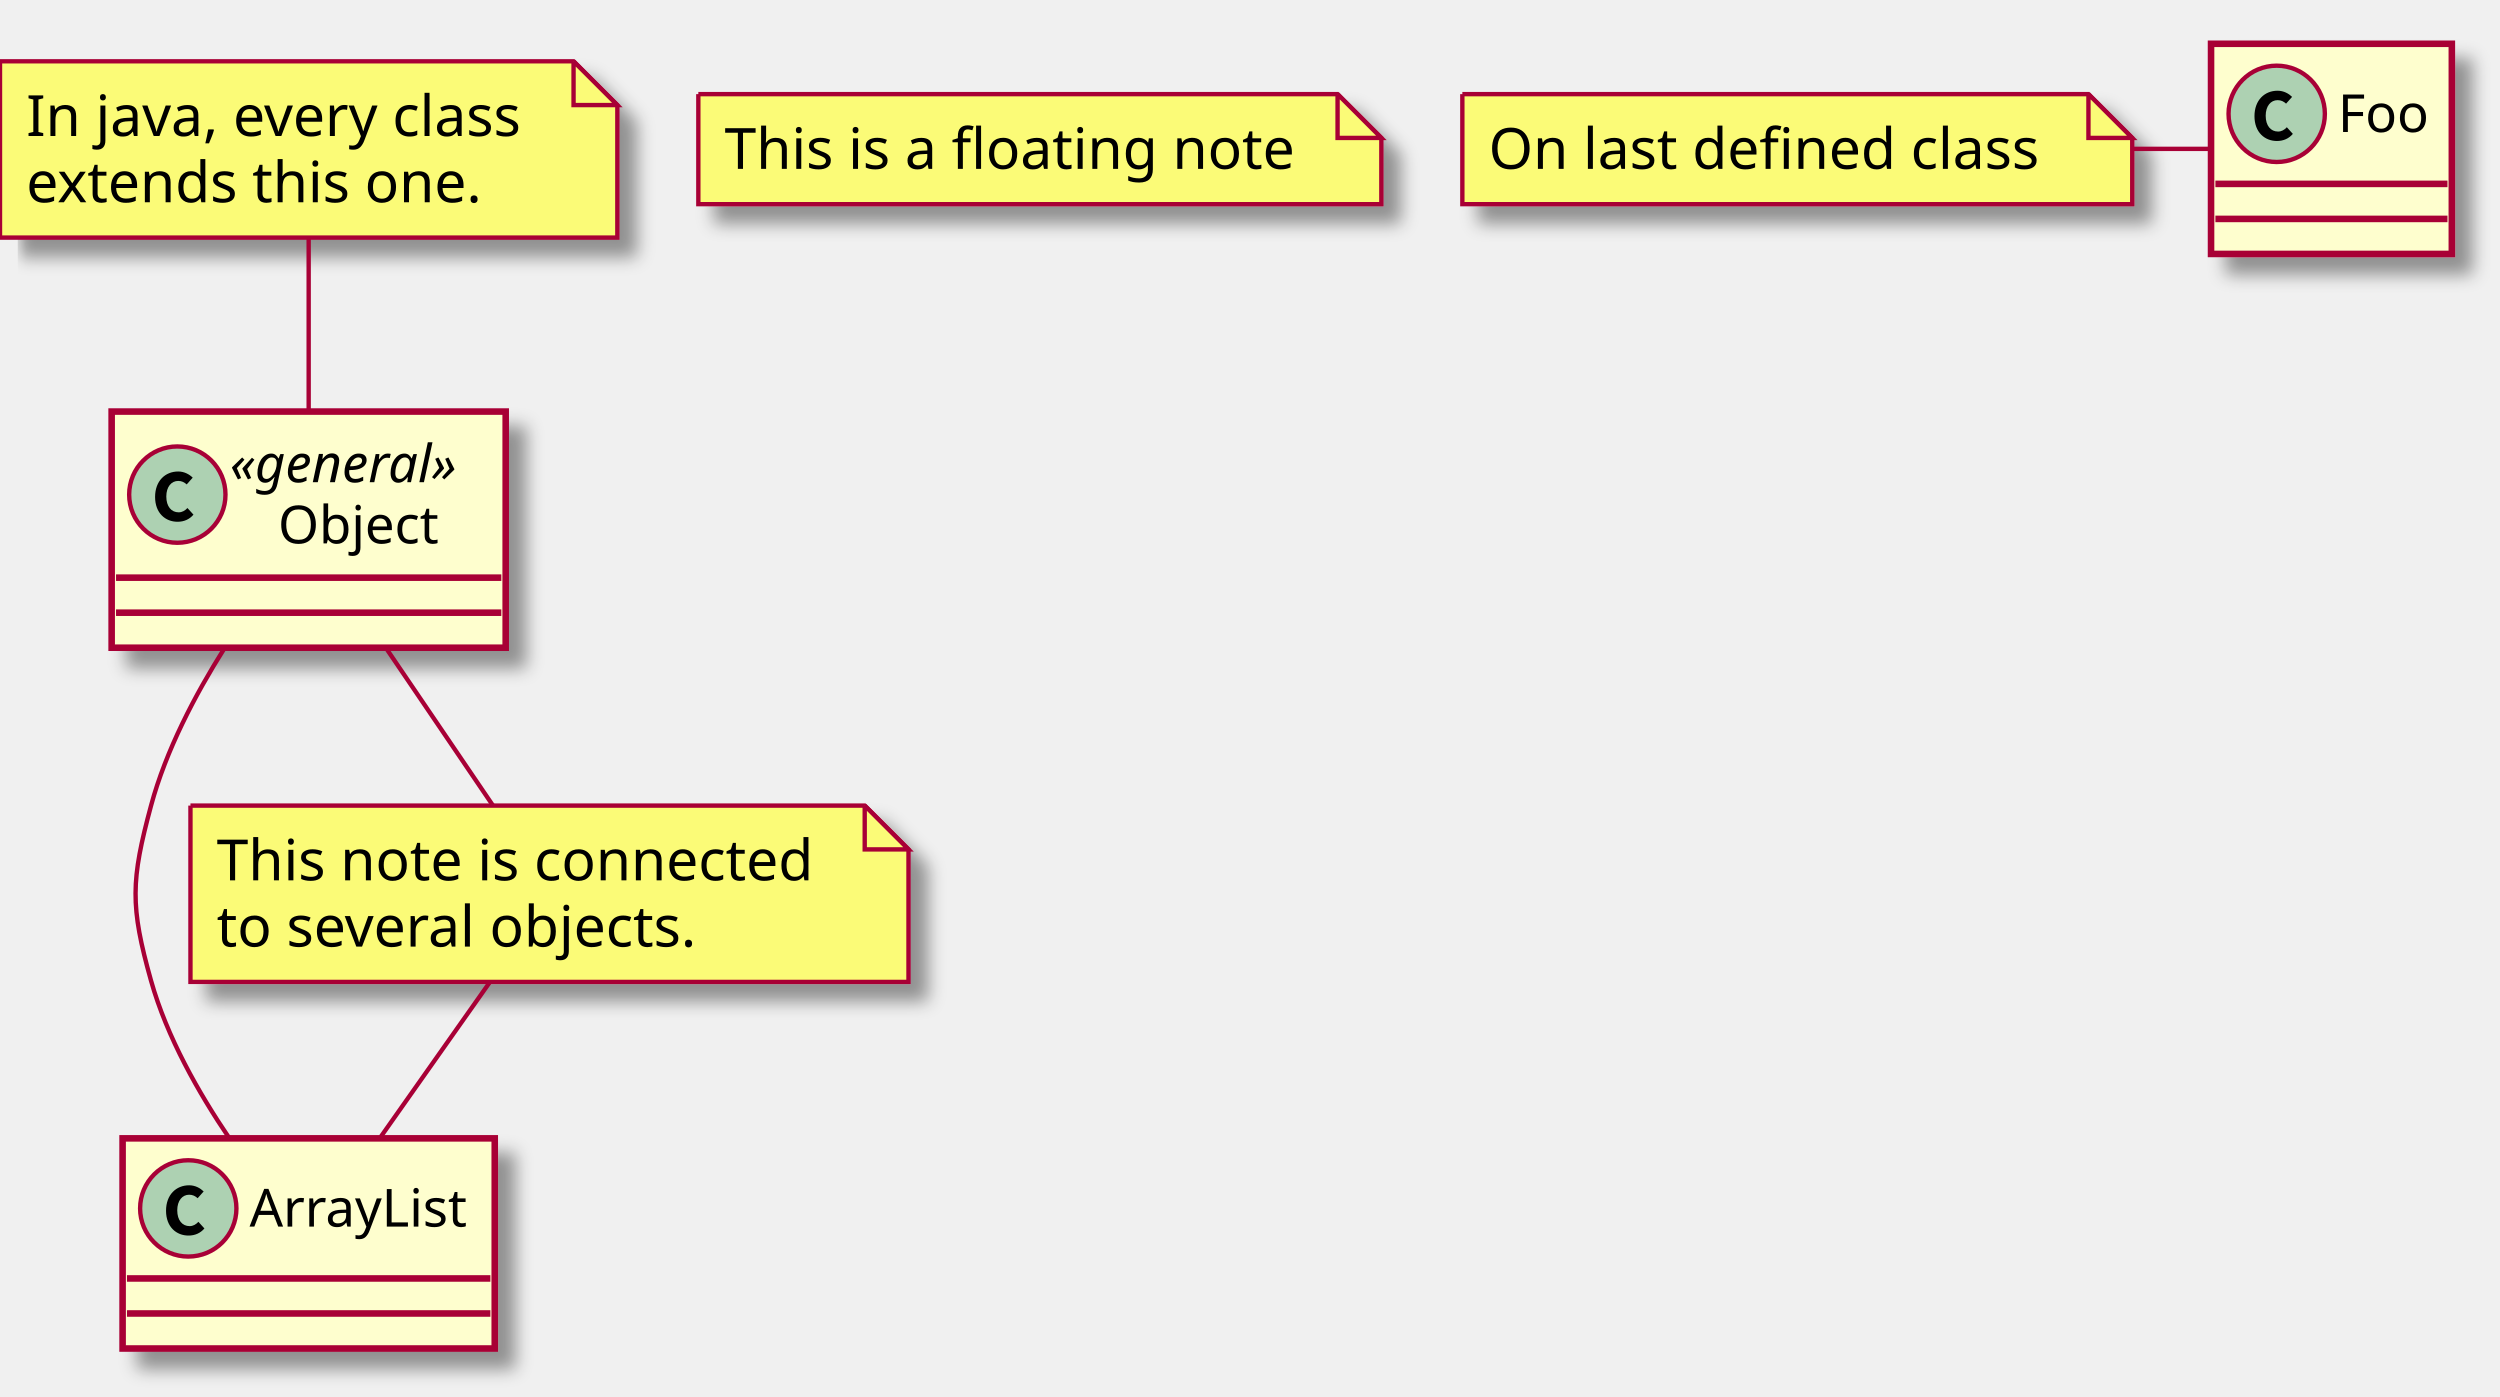
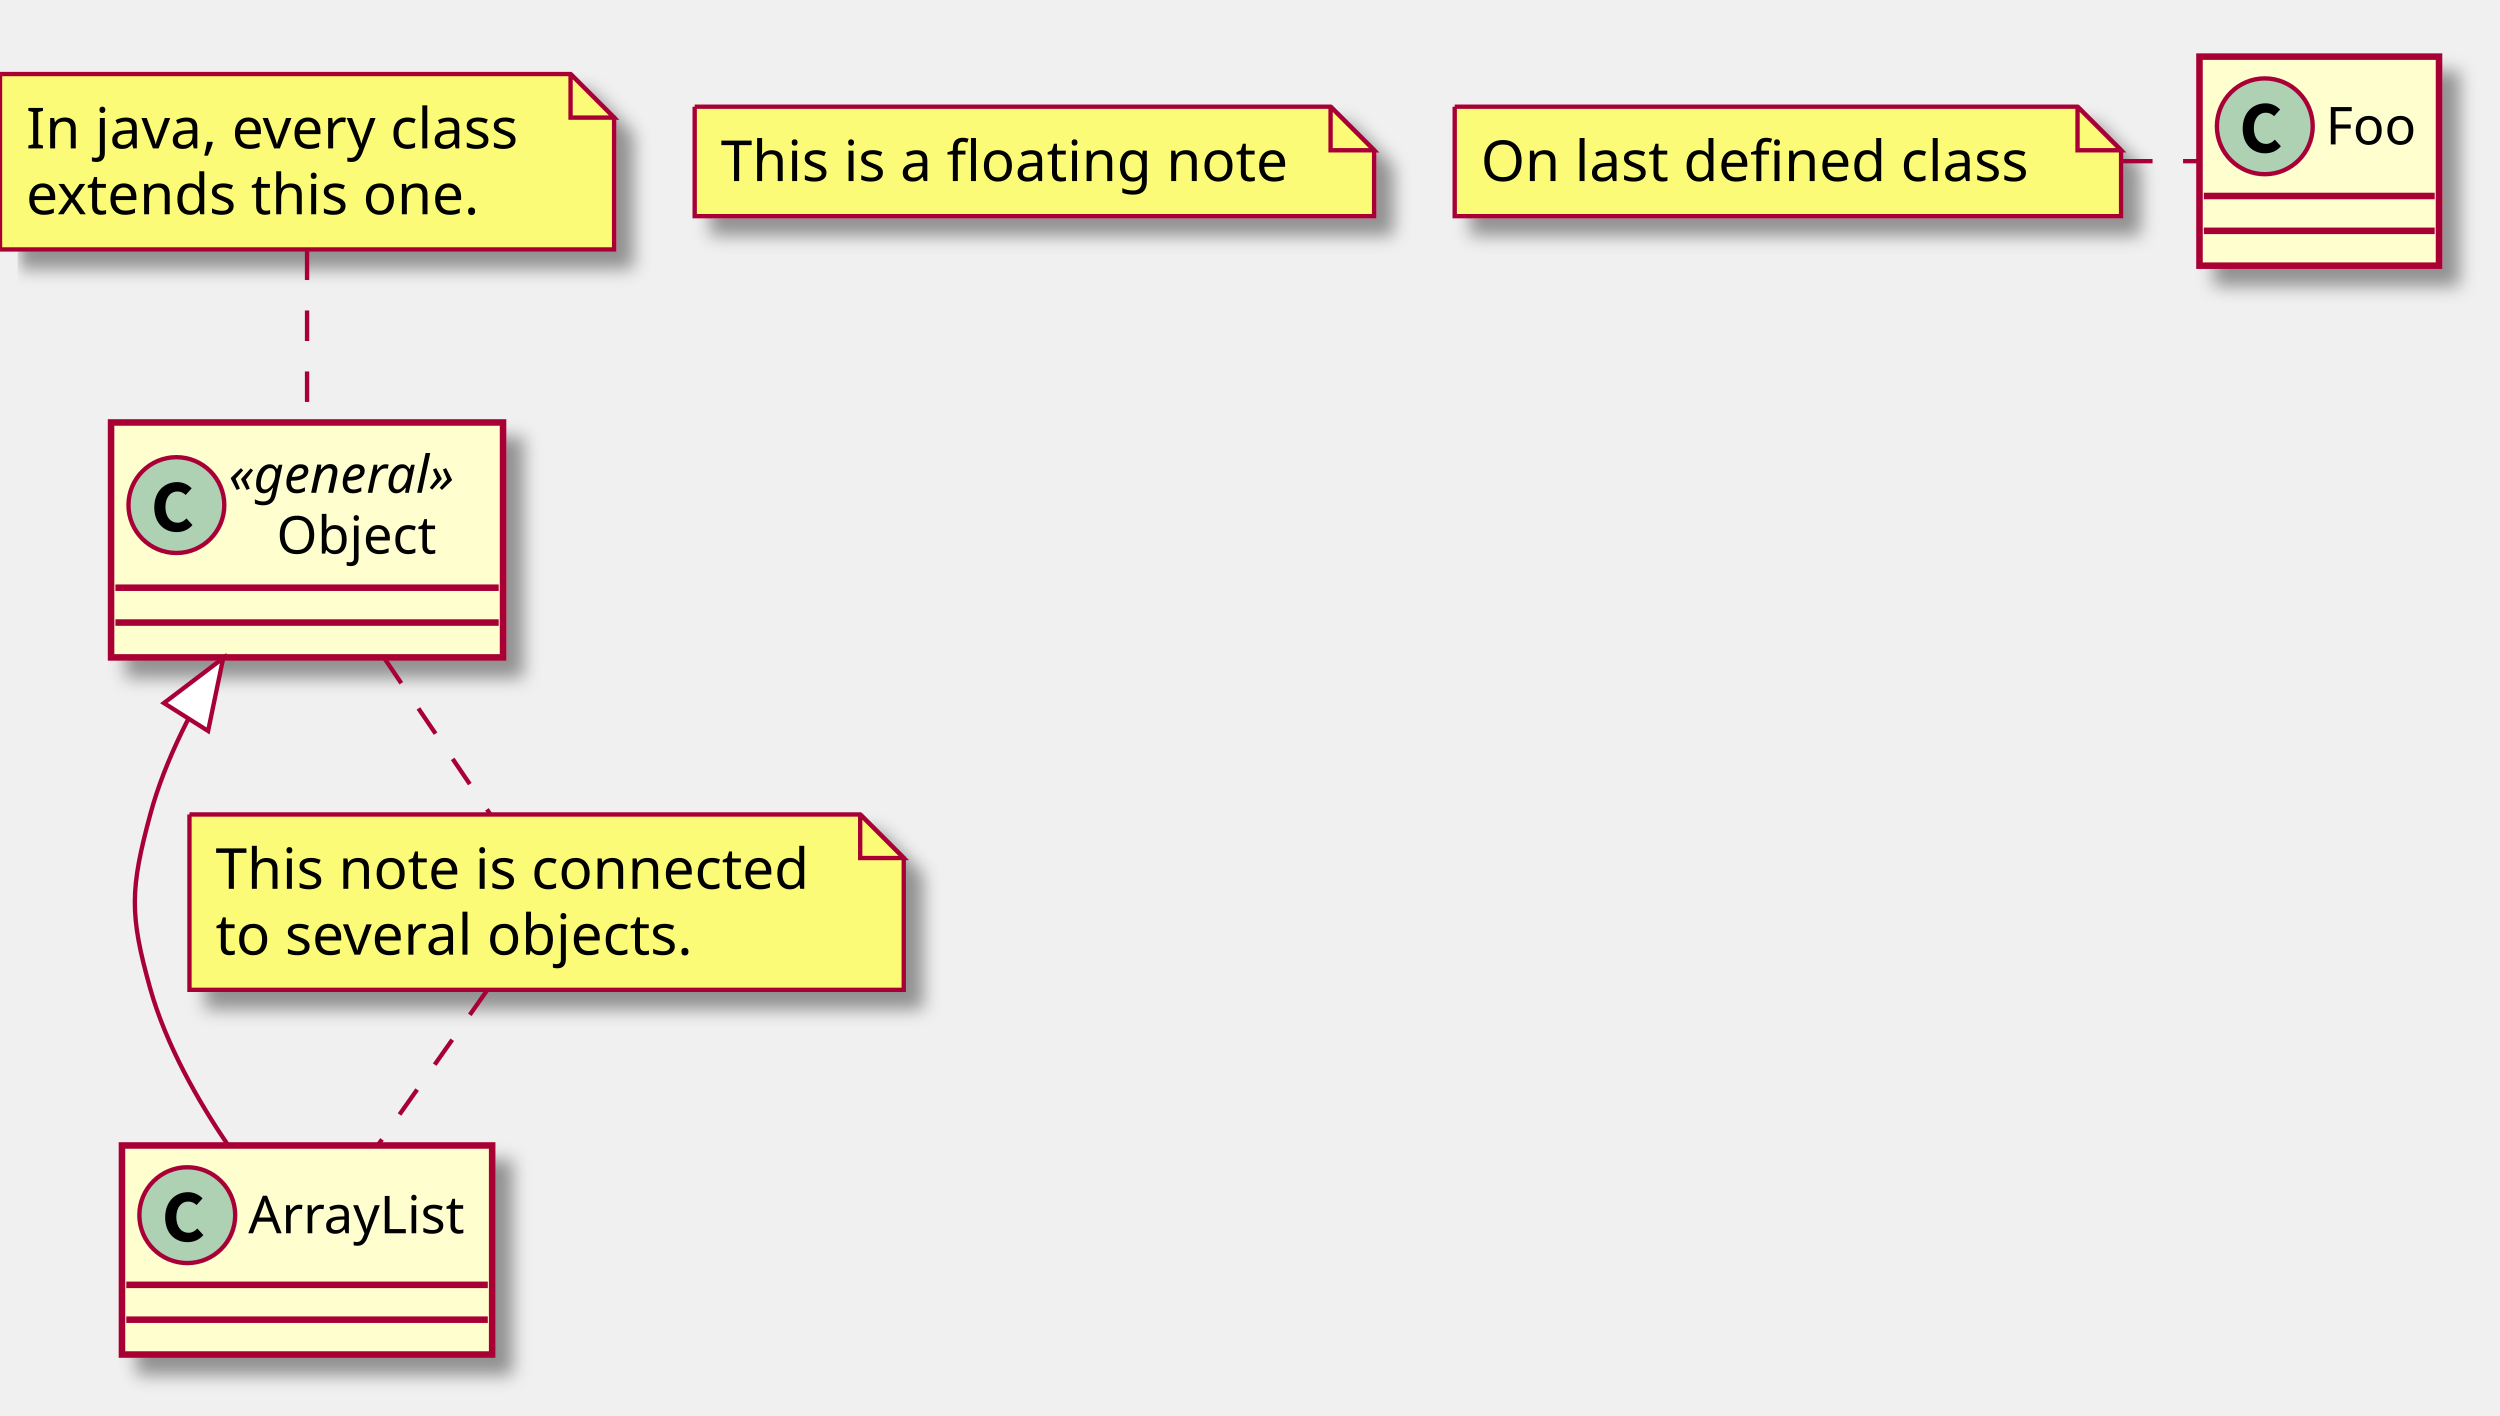
- <svg xmlns="http://www.w3.org/2000/svg" contentScriptType="application/ecmascript" contentStyleType="text/css" height="319px" preserveAspectRatio="none" style="width:571px;height:319px;" version="1.1" viewBox="0 0 571 319" width="571px" zoomAndPan="magnify">
+ <svg xmlns="http://www.w3.org/2000/svg" contentScriptType="application/ecmascript" contentStyleType="text/css" height="325px" preserveAspectRatio="none" style="width:574px;height:325px;" version="1.1" viewBox="0 0 574 325" width="574px" zoomAndPan="magnify">
  <defs>
-     <filter height="300%" id="f90r6htfxkdt0" width="300%" x="-1" y="-1">
+     <filter height="300%" id="fvn16uee6wzps" width="300%" x="-1" y="-1">
      <feGaussianBlur result="blurOut" stdDeviation="2.0" />
      <feColorMatrix in="blurOut" result="blurOut2" type="matrix" values="0 0 0 0 0 0 0 0 0 0 0 0 0 0 0 0 0 0 .4 0" />
      <feOffset dx="4.0" dy="4.0" in="blurOut2" result="blurOut3" />
      <feBlend in="SourceGraphic" in2="blurOut3" mode="normal" />
    </filter>
  </defs>
  <g>
-     <rect fill="#FEFECE" filter="url(#f90r6htfxkdt0)" height="53.938" id="Object" style="stroke: #A80036; stroke-width: 1.5;" width="90" x="25.5" y="94" />
-     <ellipse cx="40.5" cy="112.969" fill="#ADD1B2" rx="11" ry="11" style="stroke: #A80036; stroke-width: 1.0;" />
-     <path d="M40.547,119.172 C42.047,119.172 43.281,118.609 44.188,117.547 L42.812,116.031 C42.266,116.625 41.609,117.016 40.812,117.016 C39.141,117.016 37.984,115.688 37.984,113.406 C37.984,111.188 39.141,109.844 40.703,109.844 C41.516,109.844 42.109,110.156 42.641,110.641 L44.016,109.094 C43.266,108.359 42.109,107.688 40.703,107.688 C37.75,107.688 35.422,109.828 35.422,113.5 C35.422,117.219 37.797,119.172 40.547,119.172 Z " />
-     <text fill="#000000" font-family="sans-serif" font-size="12" font-style="italic" lengthAdjust="spacingAndGlyphs" textLength="62" x="52.5" y="110.139">
-       «general»
-     </text>
-     <text fill="#000000" font-family="sans-serif" font-size="12" lengthAdjust="spacingAndGlyphs" textLength="40" x="63.5" y="124.107">
-       Object
-     </text>
-     <line style="stroke: #A80036; stroke-width: 1.5;" x1="26.5" x2="114.5" y1="131.938" y2="131.938" />
-     <line style="stroke: #A80036; stroke-width: 1.5;" x1="26.5" x2="114.5" y1="139.938" y2="139.938" />
-     <rect fill="#FEFECE" filter="url(#f90r6htfxkdt0)" height="48" id="ArrayList" style="stroke: #A80036; stroke-width: 1.5;" width="85" x="28" y="260" />
-     <ellipse cx="43" cy="276" fill="#ADD1B2" rx="11" ry="11" style="stroke: #A80036; stroke-width: 1.0;" />
-     <path d="M43.047,282.203 C44.547,282.203 45.781,281.641 46.688,280.578 L45.312,279.062 C44.766,279.656 44.109,280.047 43.312,280.047 C41.641,280.047 40.484,278.719 40.484,276.438 C40.484,274.219 41.641,272.875 43.203,272.875 C44.016,272.875 44.609,273.188 45.141,273.672 L46.516,272.125 C45.766,271.391 44.609,270.719 43.203,270.719 C40.25,270.719 37.922,272.859 37.922,276.531 C37.922,280.25 40.297,282.203 43.047,282.203 Z " />
-     <text fill="#000000" font-family="sans-serif" font-size="12" lengthAdjust="spacingAndGlyphs" textLength="53" x="57" y="280.154">
-       ArrayList
-     </text>
-     <line style="stroke: #A80036; stroke-width: 1.5;" x1="29" x2="112" y1="292" y2="292" />
-     <line style="stroke: #A80036; stroke-width: 1.5;" x1="29" x2="112" y1="300" y2="300" />
-     <path d="M0,14 L0,54.266 L141,54.266 L141,24 L131,14 L0,14 " fill="#FBFB77" filter="url(#f90r6htfxkdt0)" style="stroke: #A80036; stroke-width: 1.0;" />
-     <path d="M131,14 L131,24 L141,24 L131,14 " fill="#FBFB77" style="stroke: #A80036; stroke-width: 1.0;" />
-     <text fill="#000000" font-family="sans-serif" font-size="13" lengthAdjust="spacingAndGlyphs" textLength="120" x="6" y="31.067">
-       In java, every class
-     </text>
-     <text fill="#000000" font-family="sans-serif" font-size="13" lengthAdjust="spacingAndGlyphs" textLength="110" x="6" y="46.2">
-       extends this one.
-     </text>
-     <path d="M159.5,21.5 L159.5,46.633 L315.5,46.633 L315.5,31.5 L305.5,21.5 L159.5,21.5 " fill="#FBFB77" filter="url(#f90r6htfxkdt0)" style="stroke: #A80036; stroke-width: 1.0;" />
-     <path d="M305.5,21.5 L305.5,31.5 L315.5,31.5 L305.5,21.5 " fill="#FBFB77" style="stroke: #A80036; stroke-width: 1.0;" />
-     <text fill="#000000" font-family="sans-serif" font-size="13" lengthAdjust="spacingAndGlyphs" textLength="135" x="165.5" y="38.567">
-       This is a floating note
-     </text>
-     <path d="M43.5,184 L43.5,224.266 L207.5,224.266 L207.5,194 L197.5,184 L43.5,184 " fill="#FBFB77" filter="url(#f90r6htfxkdt0)" style="stroke: #A80036; stroke-width: 1.0;" />
-     <path d="M197.5,184 L197.5,194 L207.5,194 L197.5,184 " fill="#FBFB77" style="stroke: #A80036; stroke-width: 1.0;" />
-     <text fill="#000000" font-family="sans-serif" font-size="13" lengthAdjust="spacingAndGlyphs" textLength="143" x="49.5" y="201.067">
-       This note is connected
-     </text>
-     <text fill="#000000" font-family="sans-serif" font-size="13" lengthAdjust="spacingAndGlyphs" textLength="117" x="49.5" y="216.2">
-       to several objects.
-     </text>
-     <rect fill="#FEFECE" filter="url(#f90r6htfxkdt0)" height="48" id="Foo" style="stroke: #A80036; stroke-width: 1.5;" width="55" x="505" y="10" />
-     <ellipse cx="520" cy="26" fill="#ADD1B2" rx="11" ry="11" style="stroke: #A80036; stroke-width: 1.0;" />
-     <path d="M520.047,32.203 C521.547,32.203 522.781,31.641 523.688,30.578 L522.312,29.062 C521.766,29.656 521.109,30.047 520.312,30.047 C518.641,30.047 517.484,28.719 517.484,26.438 C517.484,24.219 518.641,22.875 520.203,22.875 C521.016,22.875 521.609,23.188 522.141,23.672 L523.516,22.125 C522.766,21.391 521.609,20.719 520.203,20.719 C517.25,20.719 514.922,22.859 514.922,26.531 C514.922,30.25 517.297,32.203 520.047,32.203 Z " />
-     <text fill="#000000" font-family="sans-serif" font-size="12" lengthAdjust="spacingAndGlyphs" textLength="23" x="534" y="30.154">
-       Foo
-     </text>
-     <line style="stroke: #A80036; stroke-width: 1.5;" x1="506" x2="559" y1="42" y2="42" />
-     <line style="stroke: #A80036; stroke-width: 1.5;" x1="506" x2="559" y1="50" y2="50" />
-     <path d="M334,21.5 L334,46.633 L487,46.633 L487,31.5 L477,21.5 L334,21.5 " fill="#FBFB77" filter="url(#f90r6htfxkdt0)" style="stroke: #A80036; stroke-width: 1.0;" />
-     <path d="M477,21.5 L477,31.5 L487,31.5 L477,21.5 " fill="#FBFB77" style="stroke: #A80036; stroke-width: 1.0;" />
-     <text fill="#000000" font-family="sans-serif" font-size="13" lengthAdjust="spacingAndGlyphs" textLength="132" x="340" y="38.567">
-       On last defined class
-     </text>
-     <path d="M51.247,148.094 C44.565,158.683 37.898,171.38 34.5,184 C29.878,201.166 29.691,206.885 34.5,224 C38.103,236.823 45.35,249.618 52.403,259.999 " fill="none" style="stroke: #A80036; stroke-width: 1.0;" />
-     <path d="M70.5,54.288 C70.5,65.945 70.5,80.964 70.5,93.7 " fill="none" style="stroke: #A80036; stroke-width: 1.0;" />
-     <path d="M88.205,148.075 C96.119,159.729 105.277,173.217 112.538,183.91 " fill="none" style="stroke: #A80036; stroke-width: 1.0;" />
-     <path d="M111.904,224.281 C104.334,235.018 94.855,248.461 86.877,259.774 " fill="none" style="stroke: #A80036; stroke-width: 1.0;" />
-     <path d="M487.227,34 C493.122,34 499.017,34 504.911,34 " fill="none" style="stroke: #A80036; stroke-width: 1.0;" />
+     <rect codeLine="3" fill="#FEFECE" filter="url(#fvn16uee6wzps)" height="53.938" id="Object" style="stroke:#A80036;stroke-width:1.5;" width="90" x="25.5" y="97" />
+     <ellipse cx="40.5" cy="115.969" fill="#ADD1B2" rx="11" ry="11" style="stroke:#A80036;stroke-width:1.0;" />
+     <path d="M40.547,122.172 C42.047,122.172 43.281,121.609 44.188,120.547 L42.812,119.031 C42.266,119.625 41.609,120.016 40.812,120.016 C39.141,120.016 37.984,118.688 37.984,116.406 C37.984,114.188 39.141,112.844 40.703,112.844 C41.516,112.844 42.109,113.156 42.641,113.641 L44.016,112.094 C43.266,111.359 42.109,110.688 40.703,110.688 C37.75,110.688 35.422,112.828 35.422,116.5 C35.422,120.219 37.797,122.172 40.547,122.172 Z " fill="#000000" />
+     <text fill="#000000" font-family="sans-serif" font-size="12" font-style="italic" lengthAdjust="spacing" textLength="62" x="52.5" y="113.139">«general»</text>
+     <text fill="#000000" font-family="sans-serif" font-size="12" lengthAdjust="spacing" textLength="40" x="63.5" y="127.107">Object</text>
+     <line style="stroke:#A80036;stroke-width:1.5;" x1="26.5" x2="114.5" y1="134.938" y2="134.938" />
+     <line style="stroke:#A80036;stroke-width:1.5;" x1="26.5" x2="114.5" y1="142.938" y2="142.938" />
+     <rect fill="#FEFECE" filter="url(#fvn16uee6wzps)" height="48" id="ArrayList" style="stroke:#A80036;stroke-width:1.5;" width="85" x="28" y="263" />
+     <ellipse cx="43" cy="279" fill="#ADD1B2" rx="11" ry="11" style="stroke:#A80036;stroke-width:1.0;" />
+     <path d="M43.047,285.203 C44.547,285.203 45.781,284.641 46.688,283.578 L45.312,282.062 C44.766,282.656 44.109,283.047 43.312,283.047 C41.641,283.047 40.484,281.719 40.484,279.438 C40.484,277.219 41.641,275.875 43.203,275.875 C44.016,275.875 44.609,276.188 45.141,276.672 L46.516,275.125 C45.766,274.391 44.609,273.719 43.203,273.719 C40.25,273.719 37.922,275.859 37.922,279.531 C37.922,283.25 40.297,285.203 43.047,285.203 Z " fill="#000000" />
+     <text fill="#000000" font-family="sans-serif" font-size="12" lengthAdjust="spacing" textLength="53" x="57" y="283.154">ArrayList</text>
+     <line style="stroke:#A80036;stroke-width:1.5;" x1="29" x2="112" y1="295" y2="295" />
+     <line style="stroke:#A80036;stroke-width:1.5;" x1="29" x2="112" y1="303" y2="303" />
+     <path d="M0,17 L0,57.266 L141,57.266 L141,27 L131,17 L0,17 " fill="#FBFB77" filter="url(#fvn16uee6wzps)" style="stroke:#A80036;stroke-width:1.0;" />
+     <path d="M131,17 L131,27 L141,27 L131,17 " fill="#FBFB77" style="stroke:#A80036;stroke-width:1.0;" />
+     <text fill="#000000" font-family="sans-serif" font-size="13" lengthAdjust="spacing" textLength="120" x="6" y="34.067">In java, every class</text>
+     <text fill="#000000" font-family="sans-serif" font-size="13" lengthAdjust="spacing" textLength="110" x="6" y="49.2">extends this one.</text>
+     <path d="M159.5,24.5 L159.5,49.633 L315.5,49.633 L315.5,34.5 L305.5,24.5 L159.5,24.5 " fill="#FBFB77" filter="url(#fvn16uee6wzps)" style="stroke:#A80036;stroke-width:1.0;" />
+     <path d="M305.5,24.5 L305.5,34.5 L315.5,34.5 L305.5,24.5 " fill="#FBFB77" style="stroke:#A80036;stroke-width:1.0;" />
+     <text fill="#000000" font-family="sans-serif" font-size="13" lengthAdjust="spacing" textLength="135" x="165.5" y="41.567">This is a floating note</text>
+     <path d="M43.5,187 L43.5,227.266 L207.5,227.266 L207.5,197 L197.5,187 L43.5,187 " fill="#FBFB77" filter="url(#fvn16uee6wzps)" style="stroke:#A80036;stroke-width:1.0;" />
+     <path d="M197.5,187 L197.5,197 L207.5,197 L197.5,187 " fill="#FBFB77" style="stroke:#A80036;stroke-width:1.0;" />
+     <text fill="#000000" font-family="sans-serif" font-size="13" lengthAdjust="spacing" textLength="143" x="49.5" y="204.067">This note is connected</text>
+     <text fill="#000000" font-family="sans-serif" font-size="13" lengthAdjust="spacing" textLength="117" x="49.5" y="219.2">to several objects.</text>
+     <rect codeLine="13" fill="#FEFECE" filter="url(#fvn16uee6wzps)" height="48" id="Foo" style="stroke:#A80036;stroke-width:1.5;" width="55" x="505" y="13" />
+     <ellipse cx="520" cy="29" fill="#ADD1B2" rx="11" ry="11" style="stroke:#A80036;stroke-width:1.0;" />
+     <path d="M520.047,35.203 C521.547,35.203 522.781,34.641 523.688,33.578 L522.312,32.062 C521.766,32.656 521.109,33.047 520.312,33.047 C518.641,33.047 517.484,31.719 517.484,29.438 C517.484,27.219 518.641,25.875 520.203,25.875 C521.016,25.875 521.609,26.188 522.141,26.672 L523.516,25.125 C522.766,24.391 521.609,23.719 520.203,23.719 C517.25,23.719 514.922,25.859 514.922,29.531 C514.922,33.25 517.297,35.203 520.047,35.203 Z " fill="#000000" />
+     <text fill="#000000" font-family="sans-serif" font-size="12" lengthAdjust="spacing" textLength="23" x="534" y="33.154">Foo</text>
+     <line style="stroke:#A80036;stroke-width:1.5;" x1="506" x2="559" y1="45" y2="45" />
+     <line style="stroke:#A80036;stroke-width:1.5;" x1="506" x2="559" y1="53" y2="53" />
+     <path d="M334,24.5 L334,49.633 L487,49.633 L487,34.5 L477,24.5 L334,24.5 " fill="#FBFB77" filter="url(#fvn16uee6wzps)" style="stroke:#A80036;stroke-width:1.0;" />
+     <path d="M477,24.5 L477,34.5 L487,34.5 L477,24.5 " fill="#FBFB77" style="stroke:#A80036;stroke-width:1.0;" />
+     <text fill="#000000" font-family="sans-serif" font-size="13" lengthAdjust="spacing" textLength="132" x="340" y="41.567">On last defined class</text>
+     <path d="M51.247,151.094 C44.565,161.683 37.898,174.38 34.5,187 C29.878,204.166 29.691,209.885 34.5,227 C38.103,239.823 45.35,252.618 52.403,262.999 " fill="none" style="stroke:#A80036;stroke-width:1.0;" />
+     <polygon fill="#FFFFFF" points="51.247,151.094,37.634,161.422,47.782,167.827,51.247,151.094" style="stroke:#A80036;stroke-width:1.0;" />
+     <path d="M70.5,57.288 C70.5,68.945 70.5,83.964 70.5,96.7 " fill="none" style="stroke:#A80036;stroke-width:1.0;stroke-dasharray:7.0,7.0;" />
+     <path d="M88.205,151.075 C96.119,162.729 105.277,176.217 112.538,186.91 " fill="none" style="stroke:#A80036;stroke-width:1.0;stroke-dasharray:7.0,7.0;" />
+     <path d="M111.904,227.281 C104.334,238.018 94.855,251.461 86.877,262.774 " fill="none" style="stroke:#A80036;stroke-width:1.0;stroke-dasharray:7.0,7.0;" />
+     <path d="M487.227,37 C493.122,37 499.017,37 504.911,37 " fill="none" style="stroke:#A80036;stroke-width:1.0;stroke-dasharray:7.0,7.0;" />
  </g>
</svg>
